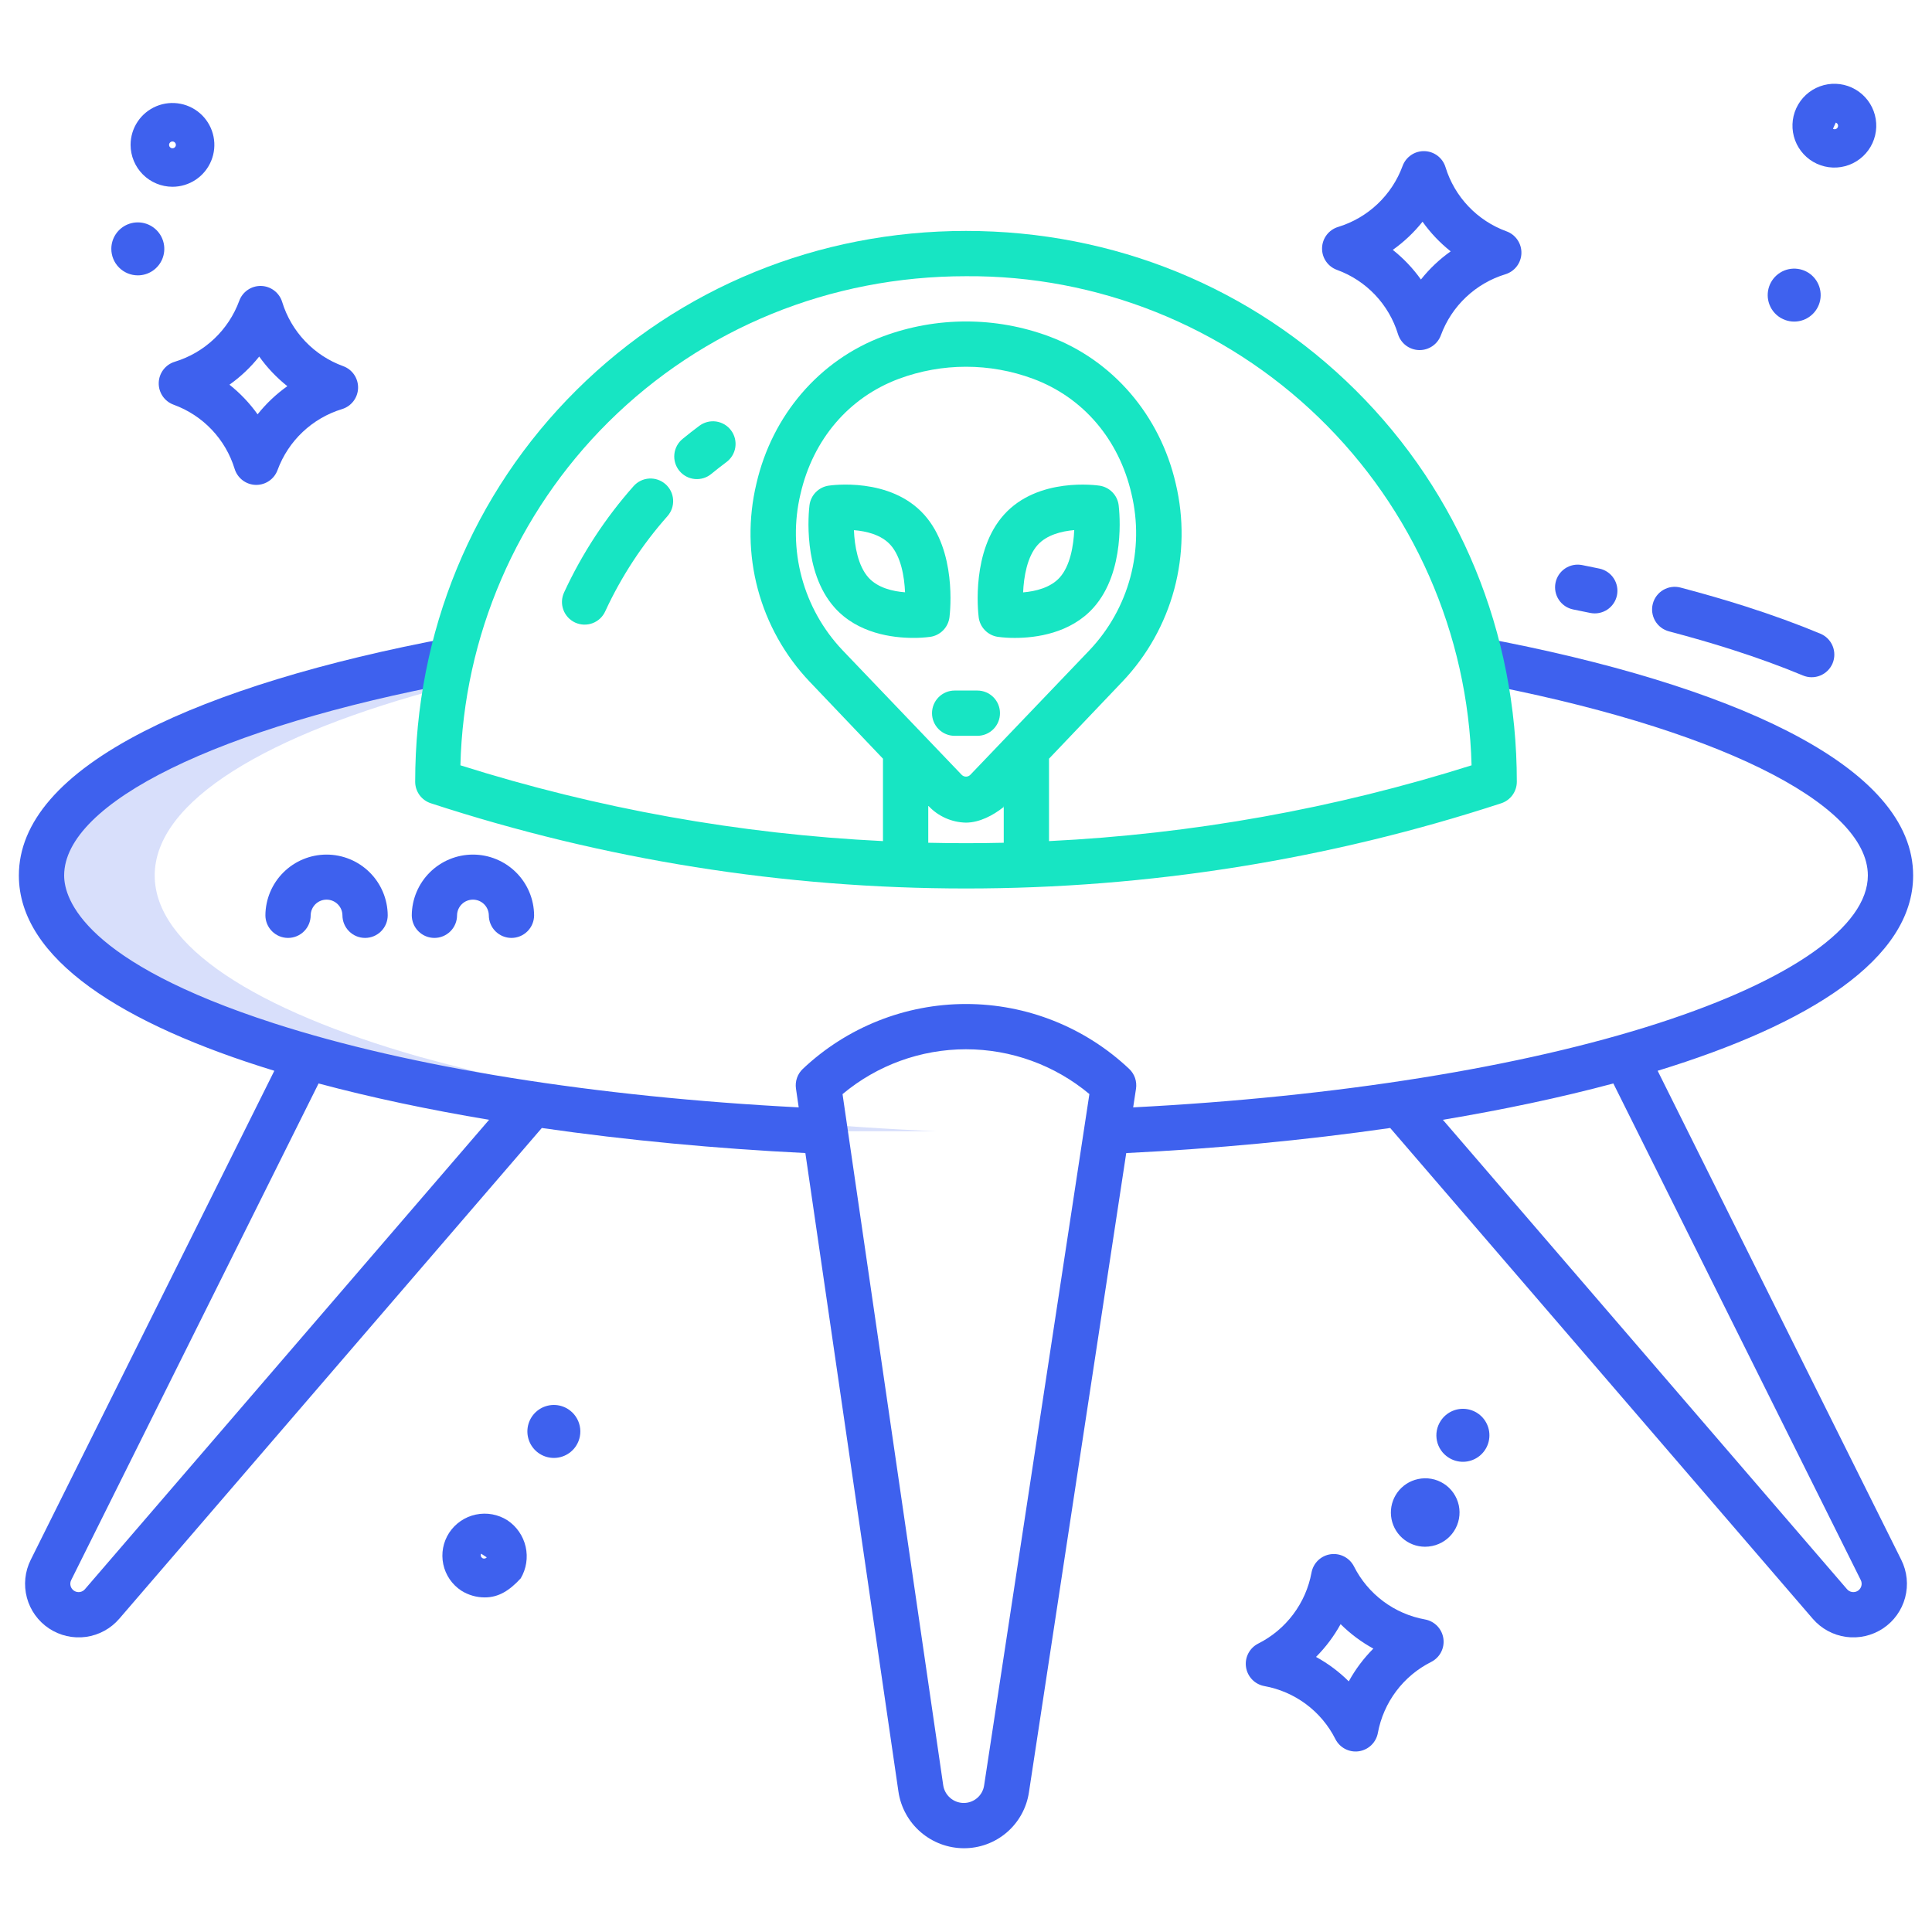
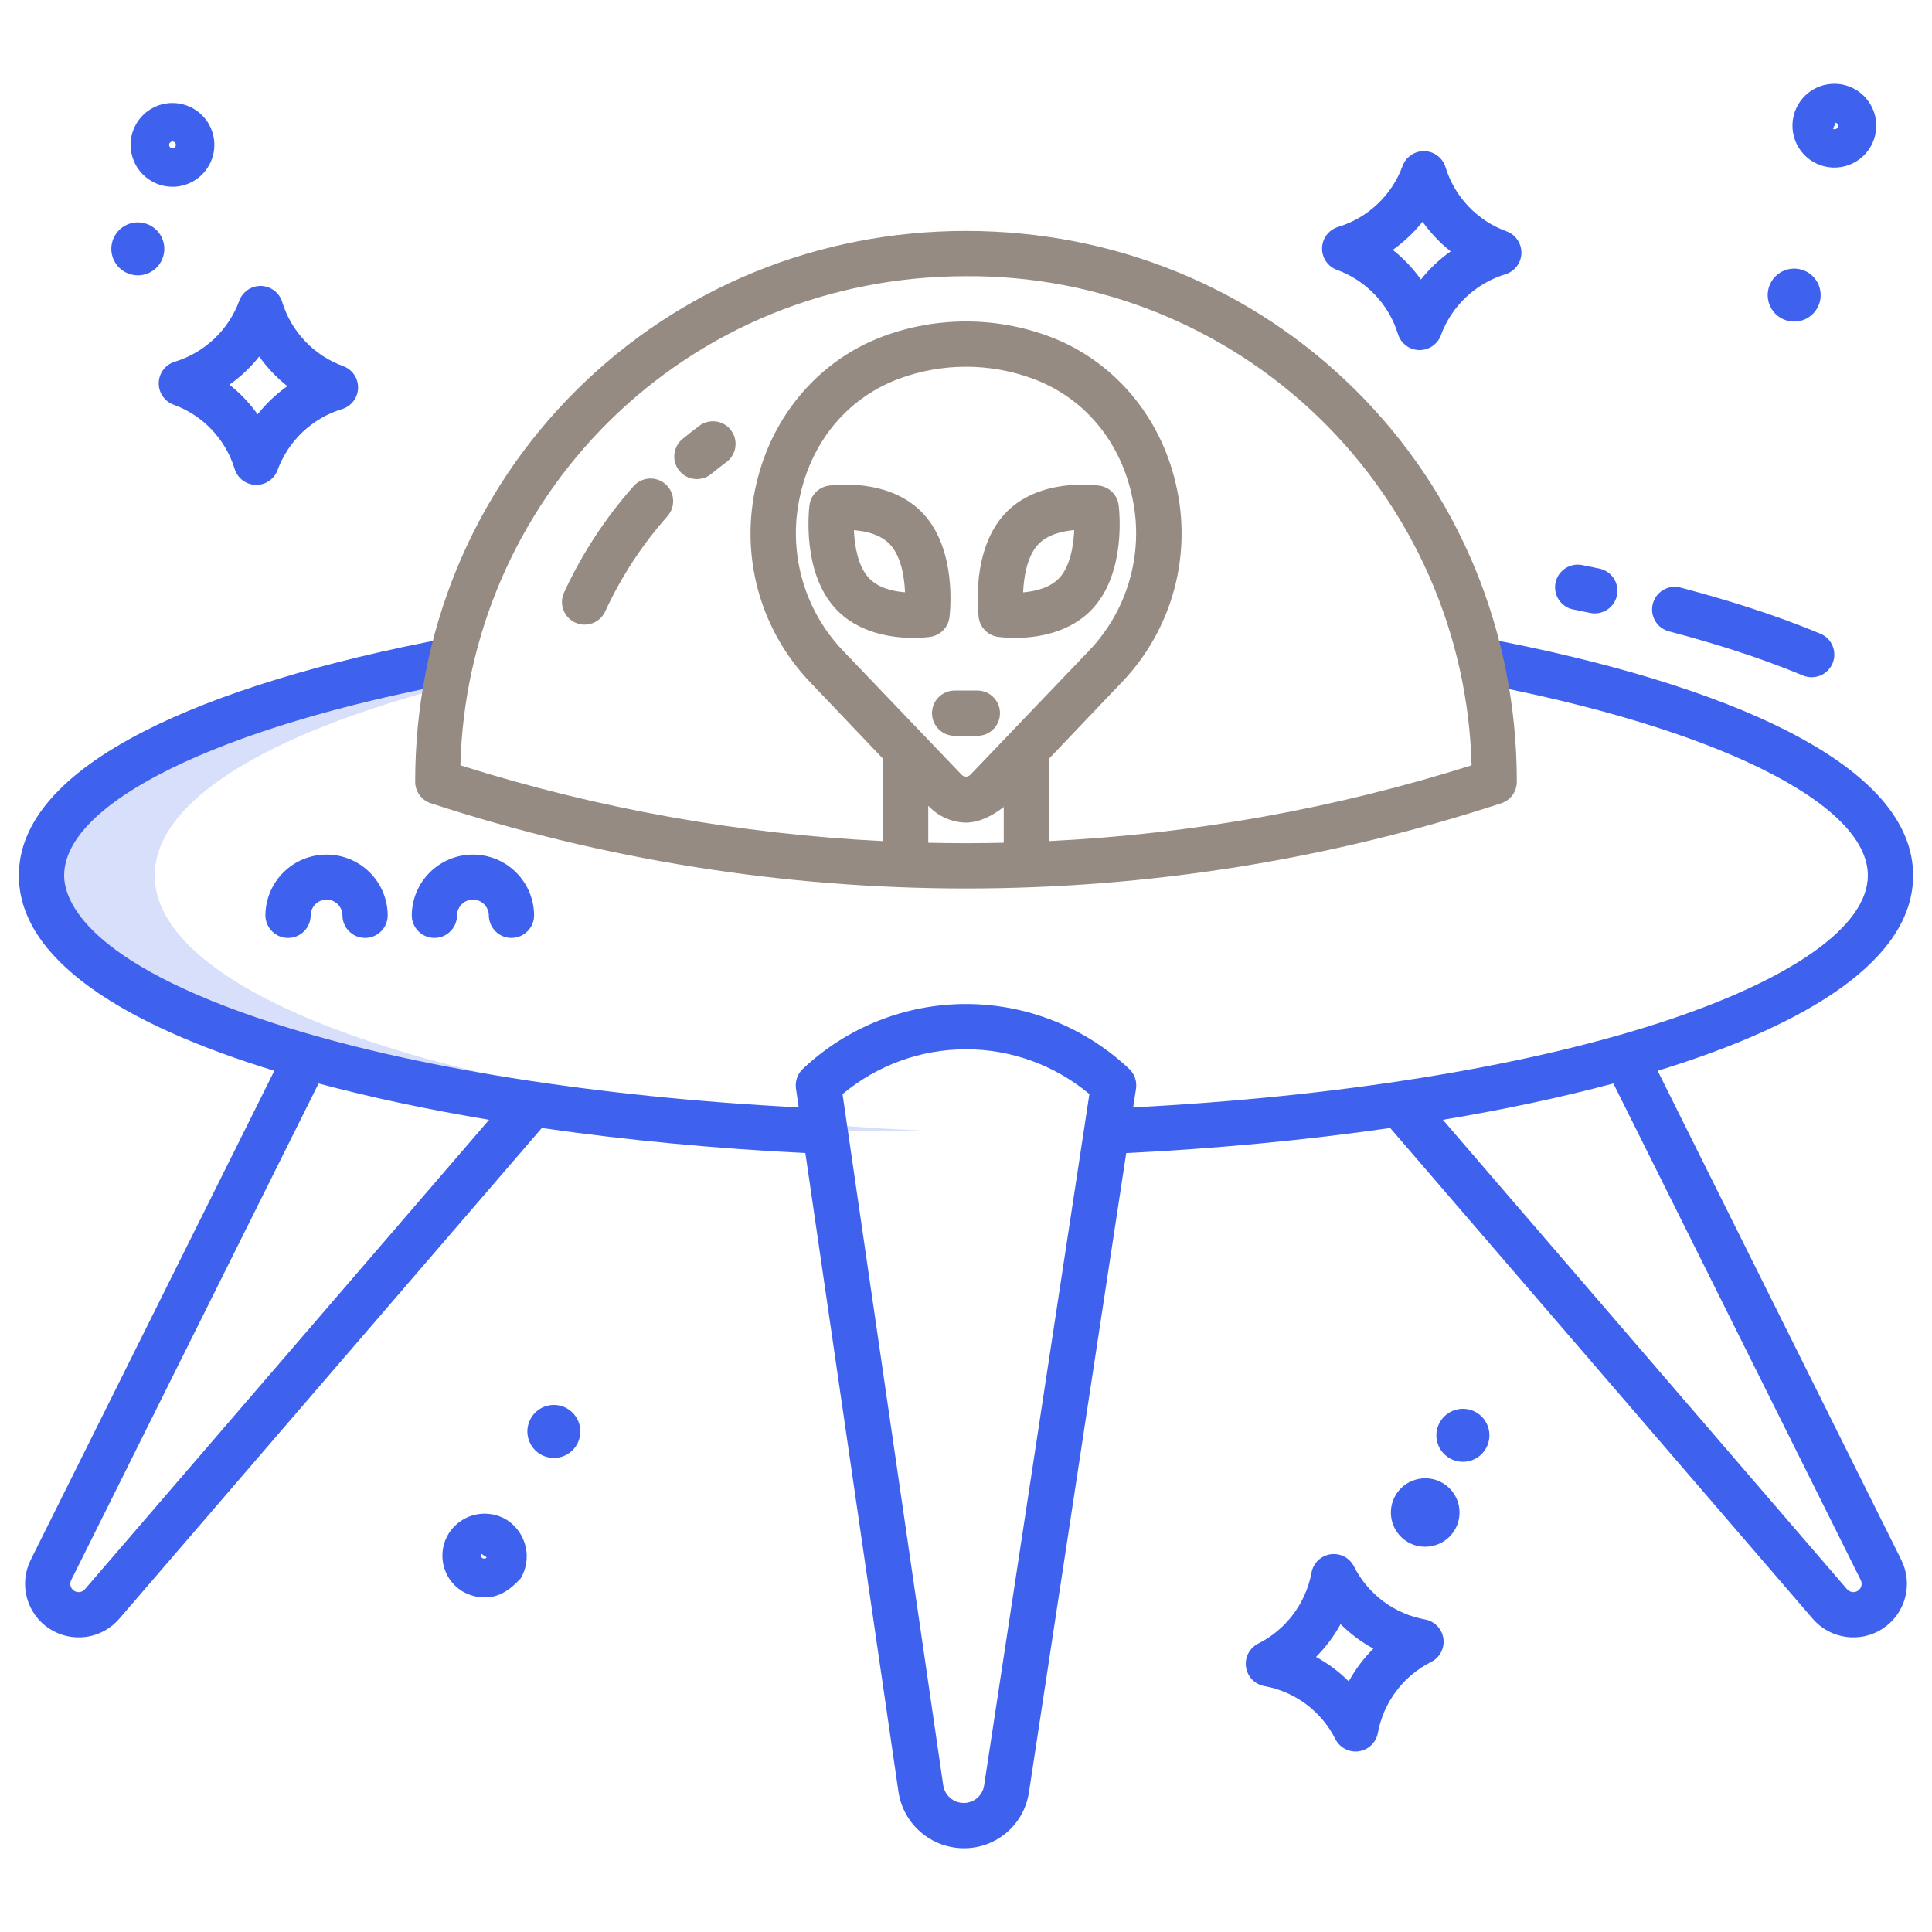
<svg xmlns="http://www.w3.org/2000/svg" viewBox="0 0 144 144" fill="none">
-   <path d="M48.077 82.286C42.398 81.473 36.777 80.296 31.25 78.761C19.052 75.282 11.531 70.512 11.531 65.253C11.531 59.712 19.88 54.717 33.247 51.197C33.364 50.533 33.495 49.875 33.643 49.225C15.218 52.69 3.094 58.576 3.094 65.253C3.094 70.512 10.614 75.282 22.812 78.761C28.34 80.296 33.961 81.473 39.639 82.286C46.883 83.344 54.178 84.023 61.492 84.319H61.495L69.794 84.312C62.525 84.014 55.276 83.337 48.077 82.286V82.286Z" fill="#3E61EE" fill-opacity="0.2" />
+   <path d="M48.077 82.286C42.398 81.473 36.777 80.296 31.25 78.761C19.052 75.282 11.531 70.512 11.531 65.253C11.531 59.712 19.88 54.717 33.247 51.197C33.364 50.533 33.495 49.875 33.643 49.225C15.218 52.69 3.094 58.576 3.094 65.253C3.094 70.512 10.614 75.282 22.812 78.761C28.34 80.296 33.961 81.473 39.639 82.286C46.883 83.344 54.178 84.023 61.492 84.319H61.495L69.794 84.312C62.525 84.014 55.276 83.337 48.077 82.286Z" fill="#3E61EE" fill-opacity="0.2" />
  <path d="M103.617 84.073L135.108 120.649C135.743 121.389 136.626 121.87 137.591 122.004C138.556 122.137 139.537 121.913 140.349 121.374C141.16 120.835 141.747 120.017 141.997 119.076C142.248 118.134 142.146 117.133 141.71 116.262L123.551 79.809C134.872 76.339 142.594 71.474 142.594 65.253C142.594 61.287 139.448 57.669 133.245 54.498C127.759 51.694 119.875 49.283 110.445 47.525L109.826 50.844C127.682 54.171 139.219 59.827 139.219 65.253C139.219 69.041 133.529 73.054 123.608 76.263C113.474 79.542 99.634 81.755 84.46 82.537L84.671 81.149C84.712 80.879 84.687 80.604 84.599 80.346C84.51 80.088 84.36 79.856 84.162 79.669C80.874 76.563 76.523 74.832 72 74.832C67.477 74.832 63.126 76.563 59.838 79.669C59.641 79.855 59.492 80.085 59.403 80.341C59.314 80.597 59.288 80.87 59.327 81.138L59.531 82.537C44.372 81.754 30.543 79.544 20.412 76.269C6.304 71.71 4.781 67.046 4.781 65.253C4.781 59.83 16.309 54.175 34.151 50.848L33.532 47.529C24.109 49.287 16.23 51.697 10.749 54.501C4.55 57.672 1.406 61.289 1.406 65.253C1.406 71.476 9.127 76.341 20.447 79.81L2.29 116.262C1.854 117.133 1.752 118.134 2.003 119.076C2.253 120.017 2.84 120.835 3.651 121.374C4.463 121.913 5.444 122.137 6.409 122.004C7.374 121.87 8.257 121.389 8.892 120.649L40.383 84.074C46.756 84.993 53.433 85.617 60.027 85.941L66.966 133.55C67.141 134.716 67.728 135.782 68.62 136.553C69.513 137.325 70.652 137.752 71.831 137.757C73.009 137.763 74.148 137.344 75.041 136.577C75.934 135.809 76.52 134.745 76.692 133.581L83.943 85.943C90.543 85.62 97.233 84.994 103.617 84.073ZM138.689 117.767C138.758 117.903 138.775 118.058 138.736 118.205C138.698 118.352 138.606 118.48 138.48 118.564C138.354 118.648 138.201 118.683 138.05 118.661C137.9 118.64 137.763 118.564 137.665 118.448L107.543 83.463C112.028 82.713 116.313 81.81 120.25 80.755L138.689 117.767ZM6.332 118.448C6.234 118.564 6.097 118.64 5.947 118.662C5.796 118.683 5.643 118.648 5.517 118.564C5.39 118.48 5.299 118.353 5.261 118.206C5.222 118.059 5.239 117.903 5.308 117.768L23.745 80.755C27.683 81.81 31.968 82.713 36.454 83.463L6.332 118.448ZM73.351 133.073C73.298 133.438 73.114 133.772 72.834 134.012C72.554 134.253 72.197 134.385 71.827 134.383C71.457 134.381 71.1 134.247 70.821 134.005C70.541 133.763 70.357 133.429 70.302 133.063L62.798 81.55C65.377 79.391 68.633 78.207 71.996 78.206C75.36 78.206 78.617 79.387 81.197 81.545L73.351 133.073Z" fill="#3E61EE" />
  <path d="M19.781 68.219C19.781 68.667 19.959 69.096 20.276 69.412C20.592 69.729 21.021 69.907 21.469 69.907C21.916 69.907 22.346 69.729 22.662 69.412C22.979 69.096 23.156 68.667 23.156 68.219C23.161 67.909 23.288 67.612 23.509 67.394C23.731 67.176 24.029 67.054 24.34 67.054C24.651 67.054 24.949 67.176 25.171 67.394C25.392 67.612 25.519 67.909 25.523 68.219C25.523 68.667 25.701 69.096 26.018 69.412C26.334 69.729 26.764 69.907 27.211 69.907C27.659 69.907 28.088 69.729 28.404 69.412C28.721 69.096 28.898 68.667 28.898 68.219C28.889 67.016 28.405 65.866 27.551 65.019C26.697 64.172 25.543 63.696 24.34 63.696C23.137 63.696 21.983 64.172 21.129 65.019C20.275 65.866 19.791 67.016 19.781 68.219Z" fill="#3E61EE" />
  <path d="M30.691 68.219C30.691 68.667 30.869 69.096 31.186 69.412C31.502 69.729 31.931 69.907 32.379 69.907C32.827 69.907 33.256 69.729 33.572 69.412C33.889 69.096 34.066 68.667 34.066 68.219C34.071 67.909 34.198 67.612 34.419 67.394C34.641 67.176 34.939 67.054 35.25 67.054C35.561 67.054 35.859 67.176 36.081 67.394C36.302 67.612 36.429 67.909 36.434 68.219C36.434 68.667 36.611 69.096 36.928 69.412C37.244 69.729 37.674 69.907 38.121 69.907C38.569 69.907 38.998 69.729 39.314 69.412C39.631 69.096 39.809 68.667 39.809 68.219C39.799 67.016 39.315 65.866 38.461 65.019C37.607 64.172 36.453 63.696 35.25 63.696C34.047 63.696 32.893 64.172 32.039 65.019C31.185 65.866 30.701 67.016 30.691 68.219Z" fill="#3E61EE" />
-   <path d="M99.651 20.116C100.727 20.507 101.697 21.142 102.486 21.972C103.274 22.802 103.86 23.803 104.196 24.897C104.299 25.235 104.506 25.533 104.787 25.748C105.069 25.962 105.411 26.083 105.764 26.093C105.78 26.093 105.795 26.093 105.811 26.093C106.157 26.093 106.494 25.986 106.778 25.788C107.062 25.59 107.277 25.309 107.396 24.984C107.792 23.908 108.432 22.938 109.266 22.15C110.099 21.362 111.103 20.778 112.2 20.443C112.539 20.34 112.837 20.133 113.052 19.851C113.267 19.57 113.388 19.227 113.397 18.873C113.406 18.519 113.304 18.17 113.104 17.878C112.905 17.585 112.618 17.362 112.285 17.242C111.209 16.85 110.239 16.215 109.45 15.385C108.661 14.556 108.076 13.555 107.74 12.46C107.637 12.122 107.43 11.824 107.148 11.609C106.866 11.395 106.524 11.274 106.17 11.265C105.816 11.255 105.468 11.357 105.176 11.557C104.883 11.756 104.66 12.042 104.539 12.375C104.143 13.451 103.503 14.421 102.67 15.208C101.836 15.996 100.832 16.58 99.736 16.915C99.396 17.018 99.098 17.225 98.883 17.507C98.669 17.789 98.548 18.131 98.539 18.485C98.529 18.84 98.632 19.188 98.831 19.48C99.031 19.773 99.318 19.996 99.651 20.116V20.116ZM106.028 16.525C106.62 17.357 107.326 18.1 108.125 18.734C107.291 19.326 106.544 20.032 105.908 20.833C105.316 20.002 104.61 19.258 103.81 18.624C104.644 18.032 105.391 17.326 106.028 16.525V16.525Z" fill="#3E61EE" />
-   <path d="M100.921 116.759C100.762 116.443 100.508 116.184 100.195 116.02C99.881 115.856 99.523 115.795 99.173 115.845C98.823 115.895 98.497 116.055 98.242 116.3C97.987 116.546 97.816 116.865 97.752 117.214C97.544 118.341 97.077 119.406 96.388 120.323C95.7 121.24 94.809 121.986 93.784 122.501C93.467 122.66 93.209 122.914 93.044 123.228C92.88 123.543 92.819 123.9 92.87 124.251C92.921 124.602 93.08 124.928 93.327 125.183C93.573 125.437 93.893 125.608 94.242 125.671C95.368 125.875 96.432 126.337 97.35 127.022C98.267 127.706 99.013 128.594 99.529 129.616C99.688 129.932 99.942 130.191 100.256 130.355C100.57 130.519 100.927 130.58 101.277 130.53C101.628 130.479 101.953 130.32 102.208 130.075C102.463 129.829 102.635 129.51 102.698 129.161C102.907 128.034 103.374 126.97 104.062 126.052C104.751 125.135 105.642 124.389 106.666 123.874C106.983 123.715 107.242 123.461 107.407 123.147C107.571 122.832 107.632 122.475 107.581 122.124C107.53 121.773 107.371 121.447 107.124 121.192C106.878 120.937 106.558 120.766 106.209 120.704C105.082 120.5 104.019 120.038 103.101 119.353C102.184 118.669 101.437 117.781 100.921 116.759V116.759ZM100.529 125.32C99.806 124.601 98.984 123.987 98.089 123.497C98.811 122.773 99.428 121.95 99.921 121.054C100.644 121.773 101.466 122.387 102.361 122.877C101.639 123.601 101.022 124.424 100.529 125.32V125.32Z" fill="#3E61EE" />
-   <path d="M13.027 26.963C12.688 27.066 12.39 27.273 12.175 27.555C11.961 27.837 11.84 28.179 11.831 28.534C11.821 28.888 11.924 29.236 12.123 29.529C12.323 29.822 12.61 30.044 12.943 30.165C14.019 30.556 14.989 31.192 15.778 32.021C16.567 32.851 17.152 33.852 17.488 34.946C17.592 35.285 17.799 35.582 18.08 35.796C18.362 36.011 18.703 36.131 19.057 36.141H19.103C19.449 36.141 19.787 36.034 20.071 35.836C20.354 35.638 20.57 35.357 20.688 35.032C21.085 33.956 21.724 32.986 22.558 32.198C23.391 31.411 24.395 30.827 25.492 30.492C25.831 30.389 26.129 30.182 26.344 29.9C26.559 29.618 26.68 29.276 26.689 28.921C26.698 28.567 26.596 28.219 26.396 27.926C26.197 27.633 25.91 27.411 25.577 27.29C24.501 26.899 23.531 26.263 22.742 25.434C21.954 24.604 21.368 23.603 21.032 22.509C20.929 22.17 20.722 21.873 20.44 21.658C20.159 21.443 19.817 21.323 19.463 21.313C19.109 21.303 18.761 21.405 18.469 21.604C18.176 21.803 17.953 22.089 17.832 22.422C17.436 23.498 16.796 24.468 15.962 25.256C15.129 26.044 14.124 26.628 13.027 26.963ZM19.32 26.574C19.912 27.405 20.618 28.149 21.417 28.783C20.583 29.375 19.837 30.081 19.2 30.882C18.608 30.051 17.902 29.307 17.102 28.673C17.937 28.081 18.683 27.375 19.32 26.574V26.574Z" fill="#3E61EE" />
-   <path d="M12.855 13.921C13.473 13.921 14.076 13.737 14.59 13.394C15.103 13.051 15.503 12.564 15.739 11.993C15.976 11.423 16.038 10.795 15.917 10.19C15.797 9.584 15.499 9.028 15.063 8.591C14.626 8.155 14.07 7.857 13.464 7.737C12.859 7.616 12.231 7.678 11.661 7.914C11.09 8.151 10.603 8.551 10.259 9.064C9.916 9.578 9.733 10.181 9.733 10.799C9.735 11.626 10.064 12.419 10.649 13.005C11.234 13.59 12.028 13.919 12.855 13.921V13.921ZM12.855 10.546C12.905 10.546 12.954 10.56 12.996 10.588C13.037 10.616 13.07 10.655 13.089 10.702C13.108 10.748 13.113 10.799 13.104 10.848C13.094 10.897 13.07 10.942 13.034 10.978C12.999 11.013 12.954 11.037 12.905 11.047C12.856 11.057 12.805 11.052 12.758 11.033C12.712 11.013 12.673 10.981 12.645 10.939C12.617 10.898 12.602 10.849 12.602 10.799C12.602 10.732 12.629 10.667 12.676 10.62C12.724 10.572 12.788 10.546 12.855 10.546V10.546Z" fill="#3E61EE" />
+   <path d="M99.651 20.116C100.727 20.507 101.697 21.142 102.486 21.972C103.274 22.802 103.86 23.803 104.196 24.897C104.299 25.235 104.506 25.533 104.787 25.748C105.069 25.962 105.411 26.083 105.764 26.093C105.78 26.093 105.795 26.093 105.811 26.093C106.157 26.093 106.494 25.986 106.778 25.788C107.062 25.59 107.277 25.309 107.396 24.984C107.792 23.908 108.432 22.938 109.266 22.15C110.099 21.362 111.103 20.778 112.2 20.443C112.539 20.34 112.837 20.133 113.052 19.851C113.267 19.57 113.388 19.227 113.397 18.873C113.406 18.519 113.304 18.17 113.104 17.878C112.905 17.585 112.618 17.362 112.285 17.242C111.209 16.85 110.239 16.215 109.45 15.385C108.661 14.556 108.076 13.555 107.74 12.46C107.637 12.122 107.43 11.824 107.148 11.609C106.866 11.395 106.524 11.274 106.17 11.265C105.816 11.255 105.468 11.357 105.176 11.557C104.883 11.756 104.66 12.042 104.539 12.375C104.143 13.451 103.503 14.421 102.67 15.208C101.836 15.996 100.832 16.58 99.736 16.915C99.396 17.018 99.098 17.225 98.883 17.507C98.669 17.789 98.548 18.131 98.539 18.485C98.529 18.84 98.632 19.188 98.831 19.48C99.031 19.773 99.318 19.996 99.651 20.116V20.116ZM106.028 16.525C106.62 17.357 107.326 18.1 108.125 18.734C107.291 19.326 106.544 20.032 105.908 20.833C105.316 20.002 104.61 19.258 103.81 18.624C104.644 18.032 105.391 17.326 106.028 16.525Z" fill="#3E61EE" />
+   <path d="M100.921 116.759C100.762 116.443 100.508 116.184 100.195 116.02C99.881 115.856 99.523 115.795 99.173 115.845C98.823 115.895 98.497 116.055 98.242 116.3C97.987 116.546 97.816 116.865 97.752 117.214C97.544 118.341 97.077 119.406 96.388 120.323C95.7 121.24 94.809 121.986 93.784 122.501C93.467 122.66 93.209 122.914 93.044 123.228C92.88 123.543 92.819 123.9 92.87 124.251C92.921 124.602 93.08 124.928 93.327 125.183C93.573 125.437 93.893 125.608 94.242 125.671C95.368 125.875 96.432 126.337 97.35 127.022C98.267 127.706 99.013 128.594 99.529 129.616C99.688 129.932 99.942 130.191 100.256 130.355C100.57 130.519 100.927 130.58 101.277 130.53C101.628 130.479 101.953 130.32 102.208 130.075C102.463 129.829 102.635 129.51 102.698 129.161C102.907 128.034 103.374 126.97 104.062 126.052C104.751 125.135 105.642 124.389 106.666 123.874C106.983 123.715 107.242 123.461 107.407 123.147C107.571 122.832 107.632 122.475 107.581 122.124C107.53 121.773 107.371 121.447 107.124 121.192C106.878 120.937 106.558 120.766 106.209 120.704C105.082 120.5 104.019 120.038 103.101 119.353C102.184 118.669 101.437 117.781 100.921 116.759ZM100.529 125.32C99.806 124.601 98.984 123.987 98.089 123.497C98.811 122.773 99.428 121.95 99.921 121.054C100.644 121.773 101.466 122.387 102.361 122.877C101.639 123.601 101.022 124.424 100.529 125.32Z" fill="#3E61EE" />
+   <path d="M13.027 26.963C12.688 27.066 12.39 27.273 12.175 27.555C11.961 27.837 11.84 28.179 11.831 28.534C11.821 28.888 11.924 29.236 12.123 29.529C12.323 29.822 12.61 30.044 12.943 30.165C14.019 30.556 14.989 31.192 15.778 32.021C16.567 32.851 17.152 33.852 17.488 34.946C17.592 35.285 17.799 35.582 18.08 35.796C18.362 36.011 18.703 36.131 19.057 36.141H19.103C19.449 36.141 19.787 36.034 20.071 35.836C20.354 35.638 20.57 35.357 20.688 35.032C21.085 33.956 21.724 32.986 22.558 32.198C23.391 31.411 24.395 30.827 25.492 30.492C25.831 30.389 26.129 30.182 26.344 29.9C26.559 29.618 26.68 29.276 26.689 28.921C26.698 28.567 26.596 28.219 26.396 27.926C26.197 27.633 25.91 27.411 25.577 27.29C24.501 26.899 23.531 26.263 22.742 25.434C21.954 24.604 21.368 23.603 21.032 22.509C20.929 22.17 20.722 21.873 20.44 21.658C20.159 21.443 19.817 21.323 19.463 21.313C19.109 21.303 18.761 21.405 18.469 21.604C18.176 21.803 17.953 22.089 17.832 22.422C17.436 23.498 16.796 24.468 15.962 25.256C15.129 26.044 14.124 26.628 13.027 26.963ZM19.32 26.574C19.912 27.405 20.618 28.149 21.417 28.783C20.583 29.375 19.837 30.081 19.2 30.882C18.608 30.051 17.902 29.307 17.102 28.673C17.937 28.081 18.683 27.375 19.32 26.574Z" fill="#3E61EE" />
+   <path d="M12.855 13.921C13.473 13.921 14.076 13.737 14.59 13.394C15.103 13.051 15.503 12.564 15.739 11.993C15.976 11.423 16.038 10.795 15.917 10.19C15.797 9.584 15.499 9.028 15.063 8.591C14.626 8.155 14.07 7.857 13.464 7.737C12.859 7.616 12.231 7.678 11.661 7.914C11.09 8.151 10.603 8.551 10.259 9.064C9.916 9.578 9.733 10.181 9.733 10.799C9.735 11.626 10.064 12.419 10.649 13.005C11.234 13.59 12.028 13.919 12.855 13.921ZM12.855 10.546C12.905 10.546 12.954 10.56 12.996 10.588C13.037 10.616 13.07 10.655 13.089 10.702C13.108 10.748 13.113 10.799 13.104 10.848C13.094 10.897 13.07 10.942 13.034 10.978C12.999 11.013 12.954 11.037 12.905 11.047C12.856 11.057 12.805 11.052 12.758 11.033C12.712 11.013 12.673 10.981 12.645 10.939C12.617 10.898 12.602 10.849 12.602 10.799C12.602 10.732 12.629 10.667 12.676 10.62C12.724 10.572 12.788 10.546 12.855 10.546Z" fill="#3E61EE" />
  <path d="M10.271 20.524C10.662 20.524 11.044 20.408 11.369 20.191C11.693 19.974 11.946 19.666 12.096 19.305C12.245 18.944 12.284 18.547 12.208 18.164C12.132 17.781 11.944 17.429 11.668 17.153C11.392 16.877 11.04 16.689 10.657 16.613C10.274 16.537 9.877 16.576 9.516 16.725C9.155 16.875 8.847 17.128 8.63 17.452C8.413 17.777 8.297 18.159 8.297 18.549C8.297 19.073 8.506 19.575 8.876 19.945C9.246 20.315 9.748 20.523 10.271 20.524Z" fill="#3E61EE" />
-   <path d="M37.83 113.32C37.13 112.87 36.28 112.715 35.466 112.887C34.651 113.059 33.938 113.546 33.48 114.241C33.028 114.934 32.869 115.778 33.039 116.588C33.209 117.398 33.693 118.107 34.386 118.56C34.91 118.889 35.515 119.063 36.134 119.062C37.157 119.062 37.969 118.56 38.813 117.639C39.23 116.93 39.361 116.088 39.179 115.285C38.996 114.482 38.514 113.779 37.83 113.32V113.32ZM36.281 116.076C36.241 116.124 36.185 116.156 36.124 116.166C36.062 116.175 35.999 116.162 35.947 116.128C35.895 116.094 35.857 116.042 35.841 115.982C35.825 115.922 35.831 115.858 35.859 115.802L36.281 116.076V116.076Z" fill="#3E61EE" />
+   <path d="M37.83 113.32C37.13 112.87 36.28 112.715 35.466 112.887C34.651 113.059 33.938 113.546 33.48 114.241C33.028 114.934 32.869 115.778 33.039 116.588C33.209 117.398 33.693 118.107 34.386 118.56C34.91 118.889 35.515 119.063 36.134 119.062C37.157 119.062 37.969 118.56 38.813 117.639C39.23 116.93 39.361 116.088 39.179 115.285C38.996 114.482 38.514 113.779 37.83 113.32ZM36.281 116.076C36.241 116.124 36.185 116.156 36.124 116.166C36.062 116.175 35.999 116.162 35.947 116.128C35.895 116.094 35.857 116.042 35.841 115.982C35.825 115.922 35.831 115.858 35.859 115.802L36.281 116.076V116.076Z" fill="#3E61EE" />
  <path d="M42.357 105.036C42.029 104.823 41.646 104.712 41.256 104.717C40.865 104.723 40.485 104.843 40.164 105.064C39.842 105.285 39.593 105.597 39.448 105.96C39.304 106.322 39.27 106.719 39.351 107.101C39.432 107.483 39.624 107.832 39.904 108.105C40.183 108.377 40.537 108.561 40.921 108.632C41.305 108.704 41.701 108.66 42.06 108.506C42.419 108.352 42.724 108.095 42.937 107.768C43.222 107.329 43.321 106.794 43.212 106.282C43.103 105.77 42.795 105.322 42.356 105.037L42.357 105.036Z" fill="#3E61EE" />
  <path d="M105.684 110.243C105.069 110.374 104.524 110.729 104.154 111.238C103.785 111.747 103.616 112.375 103.682 113.001C103.747 113.626 104.041 114.206 104.508 114.627C104.975 115.049 105.581 115.283 106.21 115.285C106.39 115.285 106.57 115.266 106.746 115.229C107.076 115.162 107.389 115.03 107.668 114.841C107.946 114.652 108.185 114.409 108.369 114.128C108.554 113.846 108.68 113.531 108.742 113.2C108.804 112.869 108.8 112.529 108.73 112.2C108.659 111.871 108.525 111.559 108.333 111.282C108.142 111.005 107.898 110.769 107.614 110.587C107.331 110.405 107.015 110.281 106.683 110.222C106.352 110.163 106.012 110.17 105.684 110.243V110.243Z" fill="#3E61EE" />
-   <path d="M107.964 108.636C108.292 108.849 108.675 108.959 109.066 108.954C109.456 108.948 109.836 108.827 110.158 108.605C110.48 108.384 110.728 108.072 110.873 107.709C111.017 107.346 111.05 106.948 110.969 106.566C110.887 106.185 110.694 105.835 110.414 105.563C110.134 105.291 109.78 105.108 109.396 105.037C109.012 104.966 108.615 105.011 108.257 105.165C107.898 105.32 107.593 105.577 107.381 105.905C107.238 106.122 107.14 106.366 107.092 106.621C107.044 106.876 107.048 107.139 107.102 107.393C107.156 107.647 107.26 107.888 107.408 108.101C107.556 108.315 107.745 108.497 107.964 108.636V108.636Z" fill="#3E61EE" />
+   <path d="M107.964 108.636C108.292 108.849 108.675 108.959 109.066 108.954C109.456 108.948 109.836 108.827 110.158 108.605C110.48 108.384 110.728 108.072 110.873 107.709C111.017 107.346 111.05 106.948 110.969 106.566C110.887 106.185 110.694 105.835 110.414 105.563C110.134 105.291 109.78 105.108 109.396 105.037C109.012 104.966 108.615 105.011 108.257 105.165C107.898 105.32 107.593 105.577 107.381 105.905C107.238 106.122 107.14 106.366 107.092 106.621C107.044 106.876 107.048 107.139 107.102 107.393C107.156 107.647 107.26 107.888 107.408 108.101C107.556 108.315 107.745 108.497 107.964 108.636Z" fill="#3E61EE" />
  <path d="M135.422 12.207C135.795 12.377 136.198 12.473 136.608 12.488C137.018 12.503 137.426 12.437 137.811 12.294C138.195 12.152 138.548 11.934 138.848 11.655C139.149 11.376 139.391 11.04 139.562 10.668C139.733 10.295 139.828 9.892 139.844 9.482C139.859 9.072 139.793 8.663 139.65 8.279C139.507 7.895 139.29 7.542 139.011 7.242C138.732 6.941 138.396 6.699 138.023 6.528C137.27 6.183 136.411 6.151 135.634 6.44C134.858 6.728 134.228 7.314 133.883 8.067C133.538 8.82 133.507 9.679 133.795 10.455C134.084 11.232 134.669 11.862 135.422 12.207ZM136.828 9.138C136.862 9.15 136.892 9.168 136.918 9.192C136.944 9.216 136.964 9.245 136.978 9.278C136.992 9.31 136.999 9.345 136.999 9.38C136.998 9.416 136.99 9.451 136.976 9.483C136.961 9.515 136.94 9.543 136.913 9.567C136.887 9.59 136.856 9.608 136.822 9.618C136.789 9.629 136.753 9.633 136.718 9.629C136.683 9.625 136.649 9.614 136.619 9.596L136.828 9.138Z" fill="#3E61EE" />
-   <path d="M132.907 23.79C133.322 23.98 133.79 24.02 134.232 23.904C134.673 23.787 135.061 23.521 135.328 23.151C135.596 22.781 135.727 22.329 135.698 21.873C135.67 21.417 135.485 20.985 135.174 20.651C134.863 20.316 134.445 20.1 133.993 20.039C133.54 19.978 133.08 20.075 132.692 20.315C132.303 20.555 132.009 20.922 131.861 21.354C131.713 21.786 131.719 22.256 131.878 22.684C131.968 22.927 132.105 23.15 132.282 23.34C132.458 23.529 132.671 23.683 132.907 23.79V23.79Z" fill="#3E61EE" />
+   <path d="M132.907 23.79C133.322 23.98 133.79 24.02 134.232 23.904C134.673 23.787 135.061 23.521 135.328 23.151C135.596 22.781 135.727 22.329 135.698 21.873C135.67 21.417 135.485 20.985 135.174 20.651C134.863 20.316 134.445 20.1 133.993 20.039C133.54 19.978 133.08 20.075 132.692 20.315C132.303 20.555 132.009 20.922 131.861 21.354C131.713 21.786 131.719 22.256 131.878 22.684C131.968 22.927 132.105 23.15 132.282 23.34C132.458 23.529 132.671 23.683 132.907 23.79Z" fill="#3E61EE" />
  <path d="M124.396 47.059C126.033 47.488 127.608 47.944 129.078 48.414C130.991 49.026 132.776 49.676 134.382 50.347C134.586 50.432 134.805 50.477 135.027 50.477C135.249 50.478 135.468 50.435 135.673 50.351C135.878 50.267 136.065 50.143 136.222 49.987C136.379 49.831 136.504 49.645 136.59 49.441C136.675 49.236 136.72 49.017 136.72 48.795C136.721 48.574 136.678 48.354 136.594 48.149C136.51 47.944 136.386 47.758 136.23 47.6C136.074 47.443 135.888 47.318 135.684 47.233C133.988 46.524 132.112 45.84 130.106 45.199C128.579 44.711 126.946 44.239 125.252 43.793C124.819 43.679 124.359 43.743 123.973 43.968C123.586 44.194 123.305 44.565 123.192 44.998C123.078 45.431 123.142 45.891 123.367 46.277C123.593 46.664 123.963 46.944 124.396 47.058V47.059Z" fill="#3E61EE" />
-   <path d="M117.253 45.425C117.684 45.511 118.112 45.599 118.537 45.687C118.973 45.773 119.426 45.684 119.797 45.439C120.168 45.194 120.427 44.812 120.518 44.377C120.609 43.941 120.524 43.488 120.282 43.115C120.041 42.741 119.661 42.479 119.227 42.383C118.793 42.293 118.354 42.203 117.912 42.115C117.474 42.031 117.021 42.123 116.651 42.372C116.281 42.621 116.025 43.006 115.938 43.443C115.851 43.88 115.94 44.334 116.187 44.706C116.433 45.077 116.816 45.336 117.253 45.425V45.425Z" fill="#3E61EE" />
-   <path d="M72 17.212C60.987 17.212 50.678 21.422 42.975 29.067C35.218 36.764 30.945 47.135 30.945 58.267C30.945 58.623 31.058 58.97 31.267 59.258C31.476 59.545 31.771 59.76 32.109 59.87C44.987 64.081 58.451 66.225 72 66.222C85.549 66.226 99.013 64.082 111.892 59.872C112.23 59.761 112.524 59.547 112.733 59.259C112.942 58.971 113.055 58.624 113.055 58.269C113.055 47.136 108.783 36.766 101.025 29.069C93.322 21.423 83.013 17.212 72 17.212ZM69.187 62.814V60.077L69.212 60.079C69.569 60.459 69.999 60.764 70.476 60.976C70.953 61.188 71.467 61.303 71.988 61.314C73.028 61.314 74.041 60.75 74.759 60.187H74.785L74.813 60.077V62.814C73.969 62.834 72.924 62.847 72.001 62.847C71.077 62.847 70.031 62.834 69.187 62.814ZM72.326 57.746C72.284 57.79 72.233 57.825 72.177 57.849C72.121 57.873 72.061 57.886 72 57.886C71.939 57.886 71.879 57.873 71.823 57.849C71.767 57.825 71.716 57.79 71.674 57.746L62.786 48.452C61.34 46.923 60.297 45.059 59.753 43.026C59.208 40.993 59.178 38.857 59.666 36.81C60.601 32.743 63.275 29.617 67.002 28.232C70.227 27.036 73.774 27.036 76.999 28.232C80.726 29.617 83.4 32.743 84.335 36.81C84.823 38.857 84.793 40.993 84.248 43.026C83.704 45.059 82.661 46.923 81.215 48.452L72.326 57.746ZM78.187 62.691V56.548L83.676 50.785C85.508 48.852 86.829 46.493 87.521 43.921C88.212 41.349 88.251 38.645 87.635 36.054C86.458 30.935 82.92 26.829 78.18 25.068C74.195 23.591 69.812 23.591 65.828 25.068C61.087 26.831 57.553 30.937 56.377 36.054C55.759 38.644 55.796 41.347 56.485 43.919C57.174 46.491 58.494 48.851 60.324 50.785L65.812 56.548V62.691C55.115 62.167 44.529 60.269 34.316 57.042C34.558 47.414 38.508 38.25 45.34 31.462C52.408 24.449 61.878 20.587 71.995 20.587C81.8 20.516 91.241 24.296 98.289 31.113C105.336 37.93 109.427 47.241 109.682 57.043C99.47 60.269 88.885 62.167 78.187 62.691V62.691Z" fill="#17E5C3" />
-   <path d="M49.606 36.09C49.271 35.793 48.832 35.641 48.385 35.668C47.938 35.695 47.521 35.898 47.224 36.233C45.119 38.607 43.374 41.276 42.044 44.156C41.95 44.358 41.897 44.575 41.887 44.797C41.878 45.019 41.912 45.24 41.989 45.449C42.065 45.658 42.182 45.849 42.332 46.012C42.483 46.176 42.664 46.308 42.865 46.401C43.067 46.494 43.285 46.546 43.507 46.555C43.729 46.564 43.95 46.529 44.158 46.452C44.367 46.375 44.558 46.257 44.721 46.106C44.883 45.956 45.015 45.774 45.107 45.572C46.299 42.991 47.862 40.599 49.748 38.472C50.045 38.137 50.197 37.698 50.17 37.252C50.144 36.805 49.941 36.387 49.606 36.09Z" fill="#17E5C3" />
-   <path d="M52.115 31.745C51.697 32.056 51.282 32.38 50.882 32.71C50.708 32.85 50.564 33.023 50.458 33.219C50.352 33.415 50.285 33.63 50.263 33.852C50.24 34.074 50.261 34.298 50.326 34.511C50.39 34.724 50.496 34.923 50.638 35.095C50.78 35.267 50.954 35.41 51.151 35.514C51.348 35.619 51.564 35.683 51.786 35.703C52.008 35.724 52.232 35.7 52.444 35.634C52.657 35.568 52.855 35.46 53.026 35.316C53.384 35.021 53.757 34.73 54.13 34.452C54.31 34.321 54.463 34.155 54.579 33.964C54.695 33.774 54.772 33.562 54.806 33.341C54.839 33.121 54.829 32.896 54.775 32.679C54.721 32.463 54.624 32.259 54.491 32.08C54.358 31.901 54.191 31.75 53.999 31.636C53.807 31.522 53.594 31.448 53.373 31.416C53.152 31.385 52.927 31.398 52.711 31.455C52.495 31.511 52.293 31.61 52.115 31.745V31.745Z" fill="#17E5C3" />
-   <path d="M83.379 37.662C83.335 37.297 83.172 36.956 82.915 36.692C82.659 36.428 82.323 36.255 81.96 36.2C81.772 36.172 77.358 35.532 74.819 38.375C72.42 41.061 72.884 45.505 72.945 46.003C72.989 46.368 73.152 46.709 73.409 46.972C73.665 47.237 74.001 47.41 74.364 47.465C74.788 47.522 75.215 47.549 75.642 47.546C77.185 47.546 79.777 47.222 81.505 45.29C83.904 42.604 83.44 38.16 83.379 37.662V37.662ZM78.988 43.041C78.313 43.796 77.195 44.076 76.257 44.153C76.308 42.983 76.56 41.491 77.336 40.623C78.011 39.868 79.128 39.589 80.067 39.511C80.016 40.681 79.763 42.173 78.988 43.041V43.041Z" fill="#17E5C3" />
-   <path d="M70.769 46.002C70.829 45.504 71.293 41.06 68.894 38.374C66.356 35.532 61.941 36.17 61.754 36.199C61.39 36.255 61.055 36.428 60.798 36.692C60.542 36.956 60.379 37.296 60.334 37.661C60.274 38.159 59.809 42.603 62.208 45.289C63.935 47.222 66.529 47.545 68.071 47.545C68.498 47.548 68.925 47.521 69.349 47.465C69.713 47.409 70.048 47.236 70.305 46.972C70.561 46.708 70.724 46.367 70.769 46.002V46.002ZM64.725 43.042C63.948 42.172 63.696 40.691 63.646 39.516C64.546 39.586 65.681 39.843 66.377 40.623C67.154 41.492 67.407 42.973 67.457 44.147C66.556 44.078 65.422 43.822 64.725 43.042V43.042Z" fill="#17E5C3" />
-   <path d="M72.846 51.469H71.154C70.707 51.469 70.278 51.647 69.961 51.963C69.645 52.279 69.467 52.709 69.467 53.156C69.467 53.604 69.645 54.033 69.961 54.349C70.278 54.666 70.707 54.844 71.154 54.844H72.846C73.293 54.844 73.722 54.666 74.039 54.349C74.356 54.033 74.533 53.604 74.533 53.156C74.533 52.709 74.356 52.279 74.039 51.963C73.722 51.647 73.293 51.469 72.846 51.469Z" fill="#17E5C3" />
+   <path d="M117.253 45.425C117.684 45.511 118.112 45.599 118.537 45.687C118.973 45.773 119.426 45.684 119.797 45.439C120.168 45.194 120.427 44.812 120.518 44.377C120.609 43.941 120.524 43.488 120.282 43.115C120.041 42.741 119.661 42.479 119.227 42.383C118.793 42.293 118.354 42.203 117.912 42.115C117.474 42.031 117.021 42.123 116.651 42.372C116.281 42.621 116.025 43.006 115.938 43.443C115.851 43.88 115.94 44.334 116.187 44.706C116.433 45.077 116.816 45.336 117.253 45.425Z" fill="#3E61EE" />
+   <path d="M72 17.212C60.987 17.212 50.678 21.422 42.975 29.067C35.218 36.764 30.945 47.135 30.945 58.267C30.945 58.623 31.058 58.97 31.267 59.258C31.476 59.545 31.771 59.76 32.109 59.87C44.987 64.081 58.451 66.225 72 66.222C85.549 66.226 99.013 64.082 111.892 59.872C112.23 59.761 112.524 59.547 112.733 59.259C112.942 58.971 113.055 58.624 113.055 58.269C113.055 47.136 108.783 36.766 101.025 29.069C93.322 21.423 83.013 17.212 72 17.212ZM69.187 62.814V60.077L69.212 60.079C69.569 60.459 69.999 60.764 70.476 60.976C70.953 61.188 71.467 61.303 71.988 61.314C73.028 61.314 74.041 60.75 74.759 60.187H74.785L74.813 60.077V62.814C73.969 62.834 72.924 62.847 72.001 62.847C71.077 62.847 70.031 62.834 69.187 62.814ZM72.326 57.746C72.284 57.79 72.233 57.825 72.177 57.849C72.121 57.873 72.061 57.886 72 57.886C71.939 57.886 71.879 57.873 71.823 57.849C71.767 57.825 71.716 57.79 71.674 57.746L62.786 48.452C61.34 46.923 60.297 45.059 59.753 43.026C59.208 40.993 59.178 38.857 59.666 36.81C60.601 32.743 63.275 29.617 67.002 28.232C70.227 27.036 73.774 27.036 76.999 28.232C80.726 29.617 83.4 32.743 84.335 36.81C84.823 38.857 84.793 40.993 84.248 43.026C83.704 45.059 82.661 46.923 81.215 48.452L72.326 57.746ZM78.187 62.691V56.548L83.676 50.785C85.508 48.852 86.829 46.493 87.521 43.921C88.212 41.349 88.251 38.645 87.635 36.054C86.458 30.935 82.92 26.829 78.18 25.068C74.195 23.591 69.812 23.591 65.828 25.068C61.087 26.831 57.553 30.937 56.377 36.054C55.759 38.644 55.796 41.347 56.485 43.919C57.174 46.491 58.494 48.851 60.324 50.785L65.812 56.548V62.691C55.115 62.167 44.529 60.269 34.316 57.042C34.558 47.414 38.508 38.25 45.34 31.462C52.408 24.449 61.878 20.587 71.995 20.587C81.8 20.516 91.241 24.296 98.289 31.113C105.336 37.93 109.427 47.241 109.682 57.043C99.47 60.269 88.885 62.167 78.187 62.691Z" fill="#968B82" />
+   <path d="M49.606 36.09C49.271 35.793 48.832 35.641 48.385 35.668C47.938 35.695 47.521 35.898 47.224 36.233C45.119 38.607 43.374 41.276 42.044 44.156C41.95 44.358 41.897 44.575 41.887 44.797C41.878 45.019 41.912 45.24 41.989 45.449C42.065 45.658 42.182 45.849 42.332 46.012C42.483 46.176 42.664 46.308 42.865 46.401C43.067 46.494 43.285 46.546 43.507 46.555C43.729 46.564 43.95 46.529 44.158 46.452C44.367 46.375 44.558 46.257 44.721 46.106C44.883 45.956 45.015 45.774 45.107 45.572C46.299 42.991 47.862 40.599 49.748 38.472C50.045 38.137 50.197 37.698 50.17 37.252C50.144 36.805 49.941 36.387 49.606 36.09Z" fill="#968B82" />
+   <path d="M52.115 31.745C51.697 32.056 51.282 32.38 50.882 32.71C50.708 32.85 50.564 33.023 50.458 33.219C50.352 33.415 50.285 33.63 50.263 33.852C50.24 34.074 50.261 34.298 50.326 34.511C50.39 34.724 50.496 34.923 50.638 35.095C50.78 35.267 50.954 35.41 51.151 35.514C51.348 35.619 51.564 35.683 51.786 35.703C52.008 35.724 52.232 35.7 52.444 35.634C52.657 35.568 52.855 35.46 53.026 35.316C53.384 35.021 53.757 34.73 54.13 34.452C54.31 34.321 54.463 34.155 54.579 33.964C54.695 33.774 54.772 33.562 54.806 33.341C54.839 33.121 54.829 32.896 54.775 32.679C54.721 32.463 54.624 32.259 54.491 32.08C54.358 31.901 54.191 31.75 53.999 31.636C53.807 31.522 53.594 31.448 53.373 31.416C53.152 31.385 52.927 31.398 52.711 31.455C52.495 31.511 52.293 31.61 52.115 31.745Z" fill="#968B82" />
+   <path d="M83.379 37.662C83.335 37.297 83.172 36.956 82.915 36.692C82.659 36.428 82.323 36.255 81.96 36.2C81.772 36.172 77.358 35.532 74.819 38.375C72.42 41.061 72.884 45.505 72.945 46.003C72.989 46.368 73.152 46.709 73.409 46.972C73.665 47.237 74.001 47.41 74.364 47.465C74.788 47.522 75.215 47.549 75.642 47.546C77.185 47.546 79.777 47.222 81.505 45.29C83.904 42.604 83.44 38.16 83.379 37.662ZM78.988 43.041C78.313 43.796 77.195 44.076 76.257 44.153C76.308 42.983 76.56 41.491 77.336 40.623C78.011 39.868 79.128 39.589 80.067 39.511C80.016 40.681 79.763 42.173 78.988 43.041Z" fill="#968B82" />
+   <path d="M70.769 46.002C70.829 45.504 71.293 41.06 68.894 38.374C66.356 35.532 61.941 36.17 61.754 36.199C61.39 36.255 61.055 36.428 60.798 36.692C60.542 36.956 60.379 37.296 60.334 37.661C60.274 38.159 59.809 42.603 62.208 45.289C63.935 47.222 66.529 47.545 68.071 47.545C68.498 47.548 68.925 47.521 69.349 47.465C69.713 47.409 70.048 47.236 70.305 46.972C70.561 46.708 70.724 46.367 70.769 46.002ZM64.725 43.042C63.948 42.172 63.696 40.691 63.646 39.516C64.546 39.586 65.681 39.843 66.377 40.623C67.154 41.492 67.407 42.973 67.457 44.147C66.556 44.078 65.422 43.822 64.725 43.042Z" fill="#968B82" />
+   <path d="M72.846 51.469H71.154C70.707 51.469 70.278 51.647 69.961 51.963C69.645 52.279 69.467 52.709 69.467 53.156C69.467 53.604 69.645 54.033 69.961 54.349C70.278 54.666 70.707 54.844 71.154 54.844H72.846C73.293 54.844 73.722 54.666 74.039 54.349C74.356 54.033 74.533 53.604 74.533 53.156C74.533 52.709 74.356 52.279 74.039 51.963C73.722 51.647 73.293 51.469 72.846 51.469Z" fill="#968B82" />
</svg>
